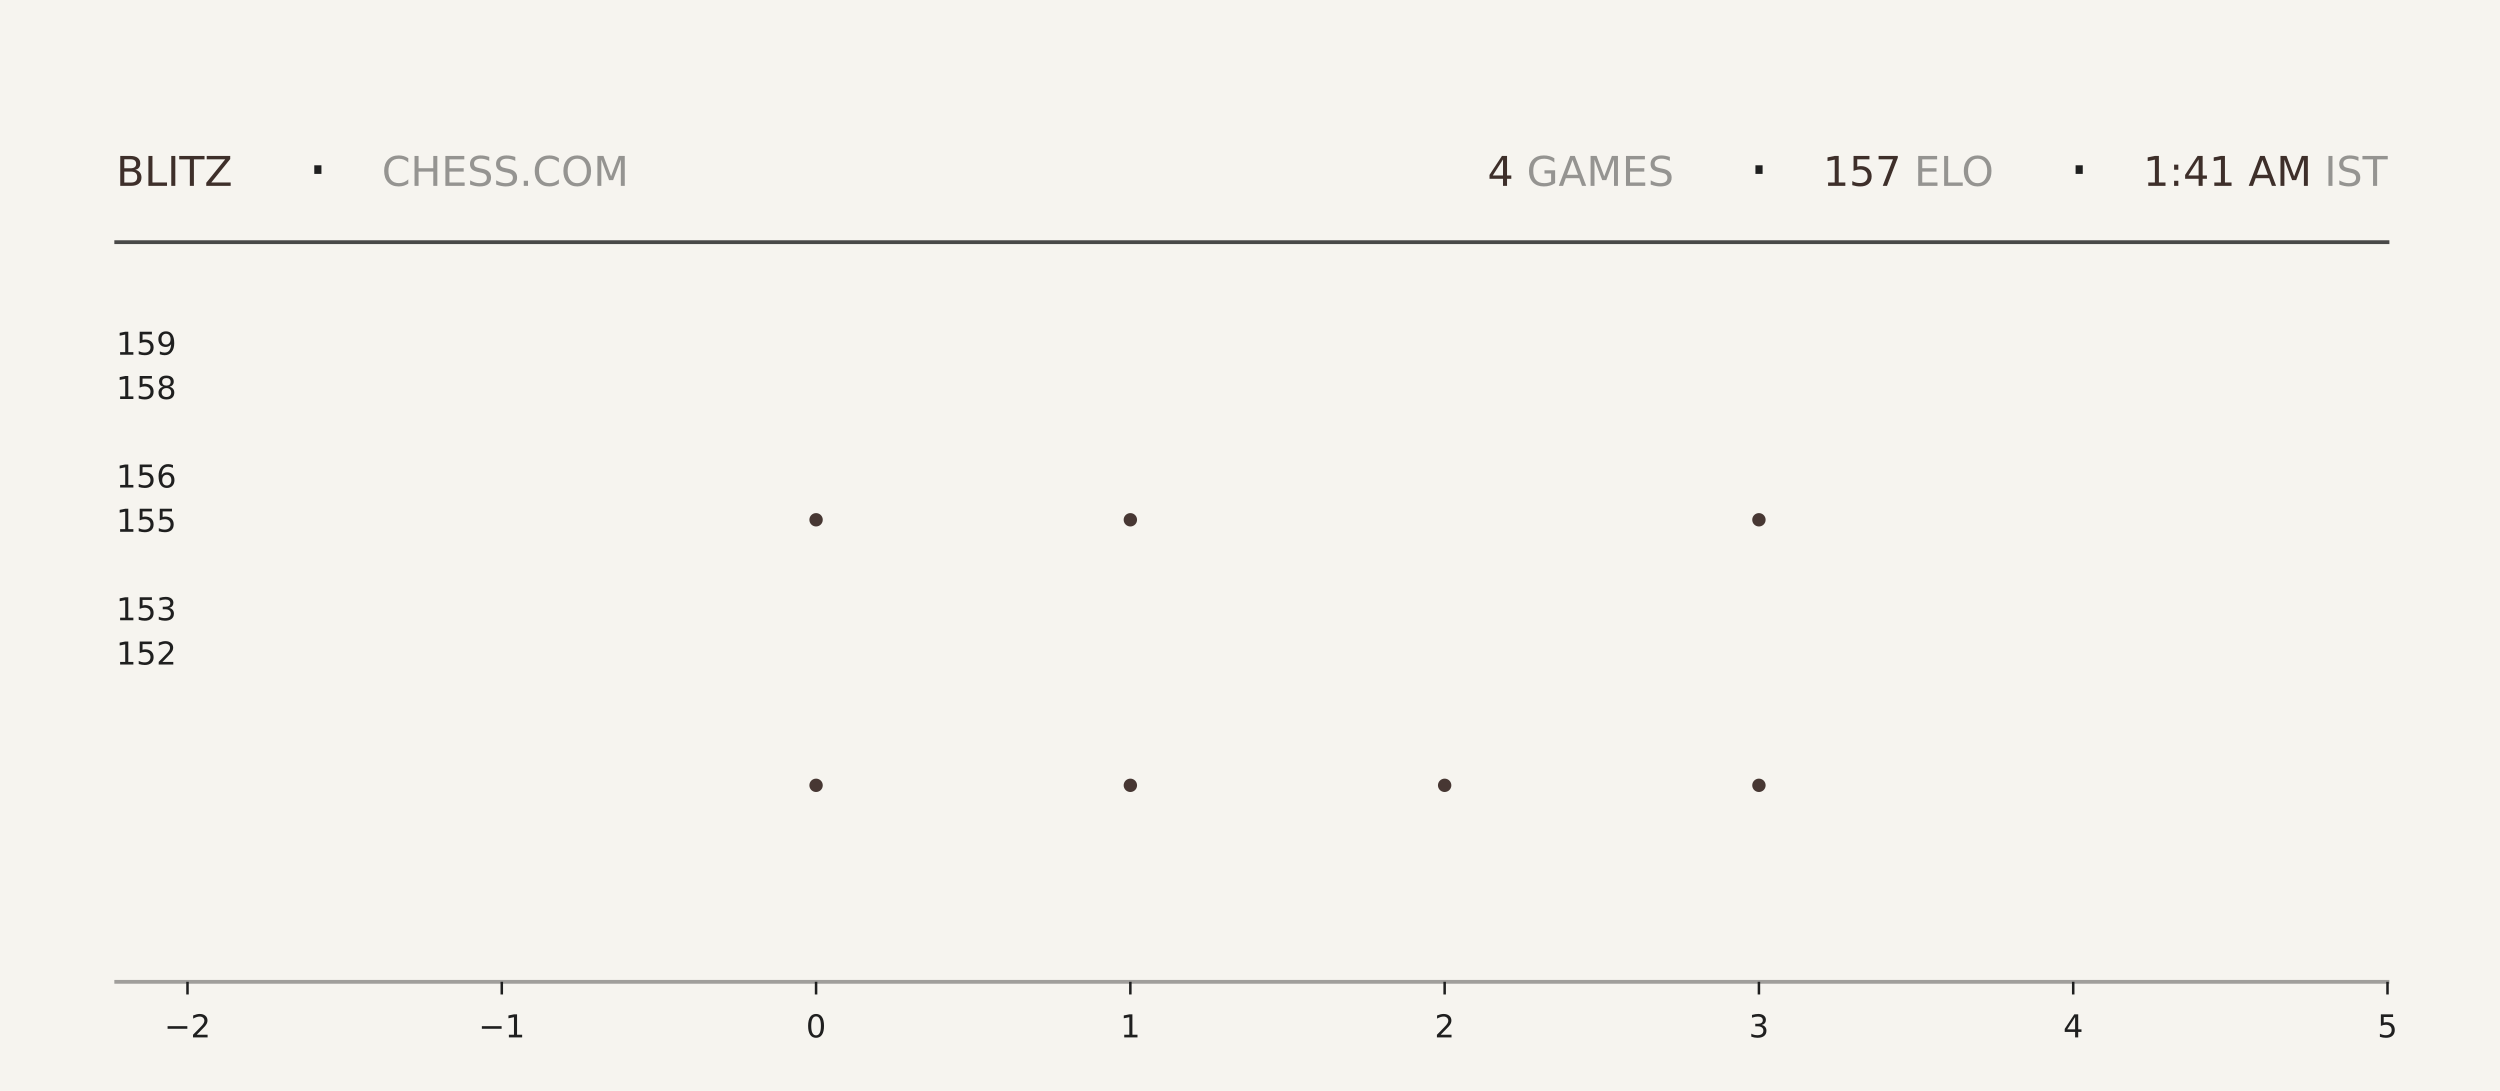
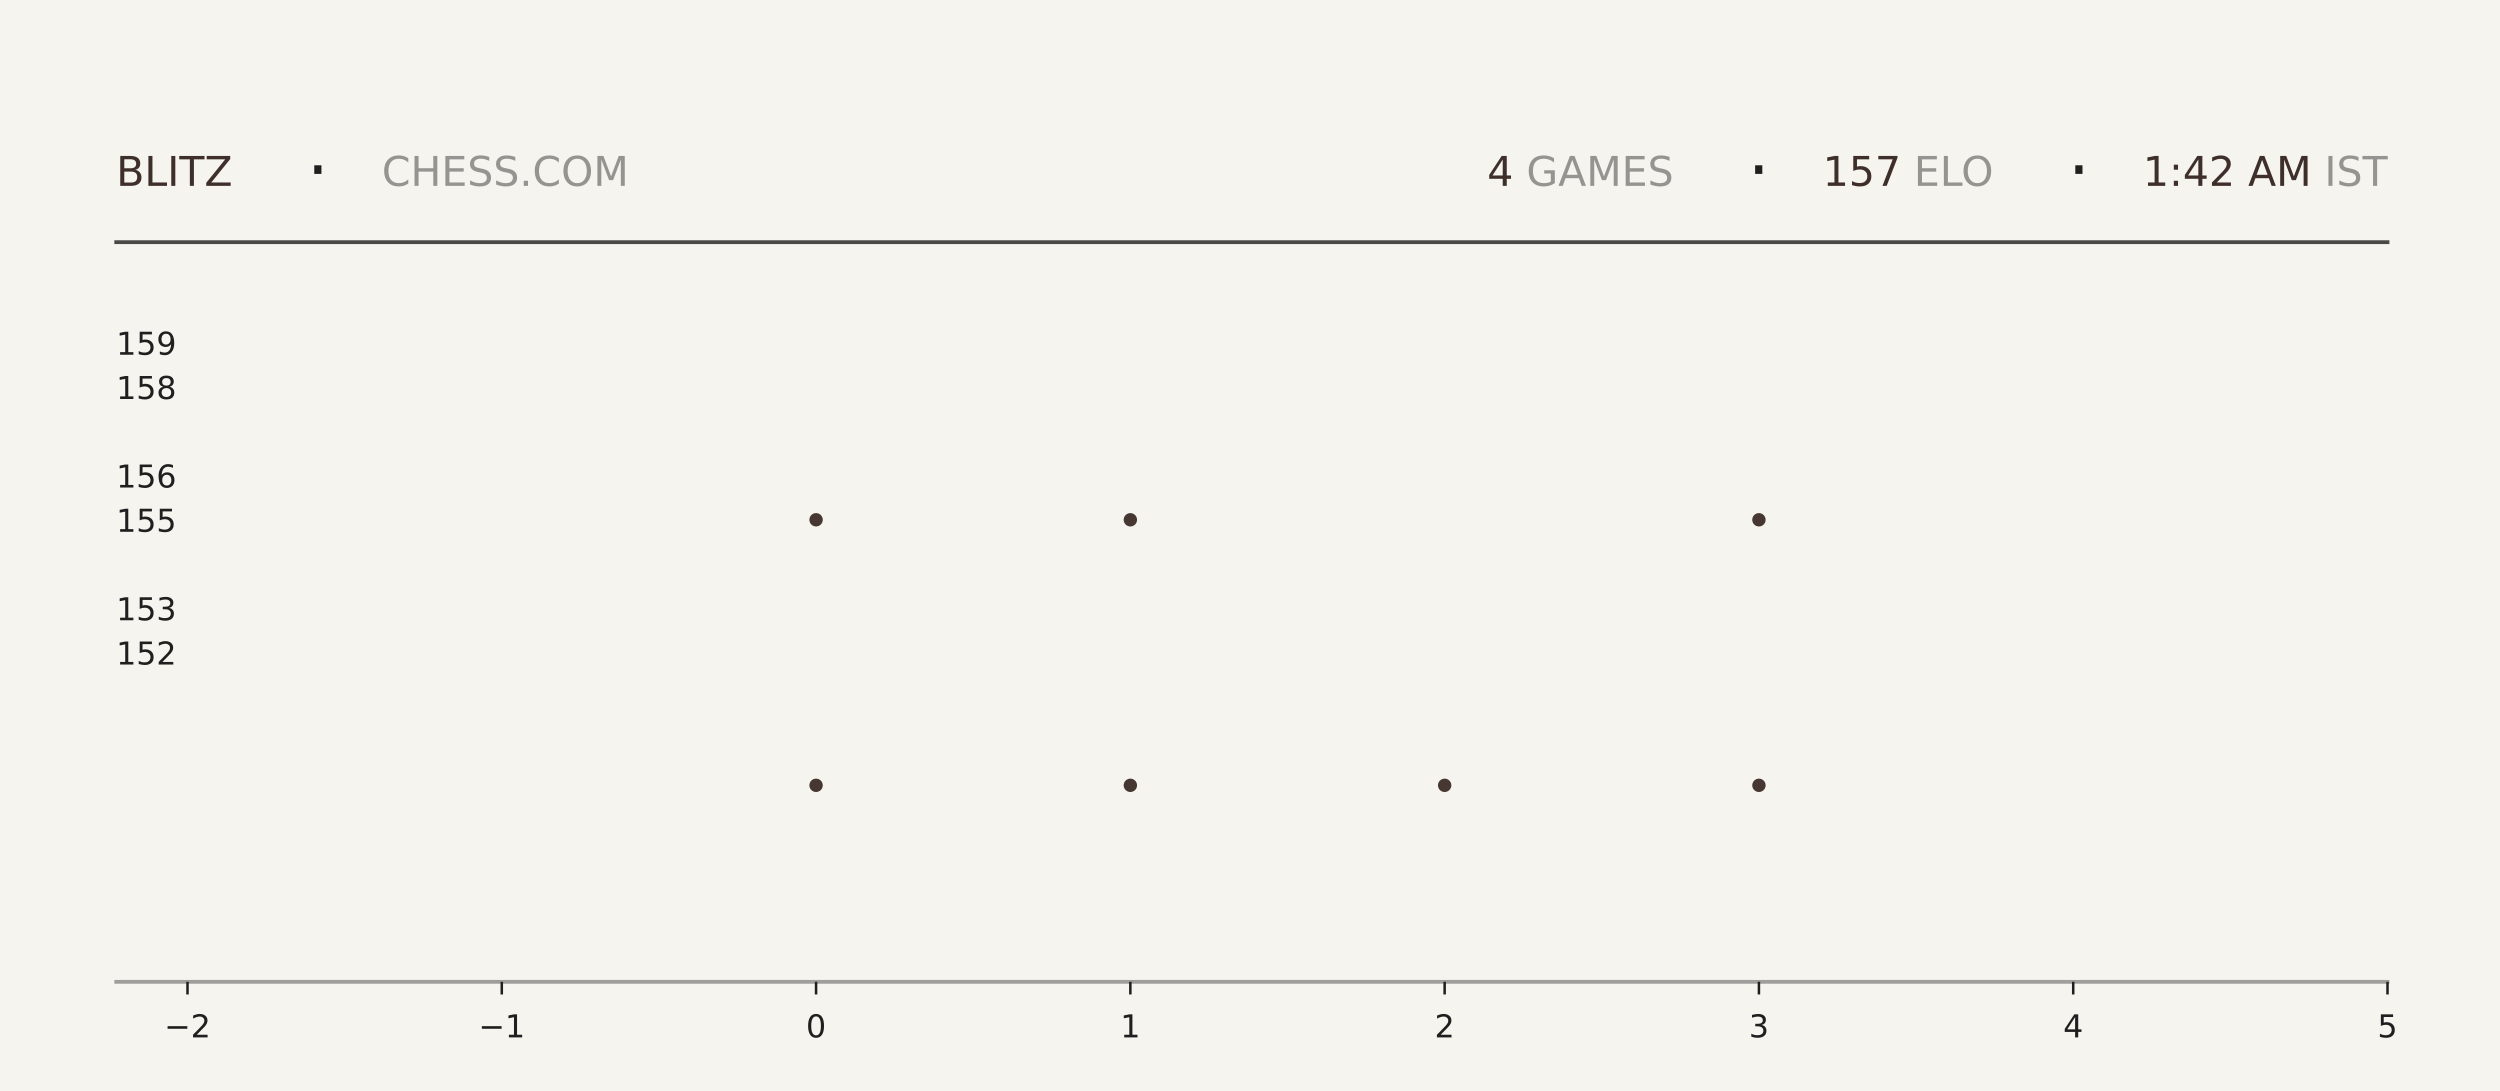
<svg xmlns="http://www.w3.org/2000/svg" xmlns:xlink="http://www.w3.org/1999/xlink" width="792pt" height="345.6pt" viewBox="0 0 792 345.6" version="1.1">
  <defs>
    <style type="text/css">*{stroke-linejoin: round; stroke-linecap: butt}</style>
  </defs>
  <g id="figure_1">
    <g id="patch_1">
      <path d="M 0 345.6  L 792 345.6  L 792 0  L 0 0  z " style="fill: #f6f4ef" />
    </g>
    <g id="axes_1">
      <g id="patch_2">
        <path d="M 59.4 311.04  L 756.36 311.04  L 756.36 103.68  L 59.4 103.68  z " style="fill: #f6f4ef" />
      </g>
      <g id="PathCollection_1">
        <defs>
-           <path id="me7777751d3" d="M 0 2.121  C 0.563 2.121 1.102 1.898 1.5 1.5  C 1.898 1.102 2.121 0.563 2.121 0  C 2.121 -0.563 1.898 -1.102 1.5 -1.5  C 1.102 -1.898 0.563 -2.121 0 -2.121  C -0.563 -2.121 -1.102 -1.898 -1.5 -1.5  C -1.898 -1.102 -2.121 -0.563 -2.121 0  C -2.121 0.563 -1.898 1.102 -1.5 1.5  C -1.102 1.898 -0.563 2.121 0 2.121  z " />
-         </defs>
-         <g clip-path="url(#p23cf4e01a9)">
-           <use xlink:href="#me7777751d3" x="258.531" y="248.79" style="fill: #3e2f2a; fill-opacity: 0.95" />
-           <use xlink:href="#me7777751d3" x="258.531" y="164.668" style="fill: #3e2f2a; fill-opacity: 0.95" />
+           <path id="mc598e7f575" d="M 0 2.121  C 0.563 2.121 1.102 1.898 1.5 1.5  C 1.898 1.102 2.121 0.563 2.121 0  C 2.121 -0.563 1.898 -1.102 1.5 -1.5  C 1.102 -1.898 0.563 -2.121 0 -2.121  C -0.563 -2.121 -1.102 -1.898 -1.5 -1.5  C -1.898 -1.102 -2.121 -0.563 -2.121 0  C -2.121 0.563 -1.898 1.102 -1.5 1.5  C -1.102 1.898 -0.563 2.121 0 2.121  z " />
+         </defs>
+         <g clip-path="url(#p21f8f59ee5)">
+           <use xlink:href="#mc598e7f575" x="258.531" y="248.79" style="fill: #3e2f2a; fill-opacity: 0.95" />
+           <use xlink:href="#mc598e7f575" x="258.531" y="164.668" style="fill: #3e2f2a; fill-opacity: 0.95" />
        </g>
      </g>
      <g id="PathCollection_2">
-         <g clip-path="url(#p23cf4e01a9)">
-           <use xlink:href="#me7777751d3" x="358.097" y="248.79" style="fill: #3e2f2a; fill-opacity: 0.95" />
-           <use xlink:href="#me7777751d3" x="358.097" y="164.668" style="fill: #3e2f2a; fill-opacity: 0.95" />
-           <use xlink:href="#me7777751d3" x="358.097" y="80.547" style="fill: #3e2f2a; fill-opacity: 0.95" />
+         <g clip-path="url(#p21f8f59ee5)">
+           <use xlink:href="#mc598e7f575" x="358.097" y="248.79" style="fill: #3e2f2a; fill-opacity: 0.95" />
+           <use xlink:href="#mc598e7f575" x="358.097" y="164.668" style="fill: #3e2f2a; fill-opacity: 0.95" />
+           <use xlink:href="#mc598e7f575" x="358.097" y="80.547" style="fill: #3e2f2a; fill-opacity: 0.95" />
        </g>
      </g>
      <g id="PathCollection_3">
-         <g clip-path="url(#p23cf4e01a9)">
-           <use xlink:href="#me7777751d3" x="457.663" y="248.79" style="fill: #3e2f2a; fill-opacity: 0.95" />
+         <g clip-path="url(#p21f8f59ee5)">
+           <use xlink:href="#mc598e7f575" x="457.663" y="248.79" style="fill: #3e2f2a; fill-opacity: 0.95" />
        </g>
      </g>
      <g id="PathCollection_4">
-         <g clip-path="url(#p23cf4e01a9)">
-           <use xlink:href="#me7777751d3" x="557.229" y="248.79" style="fill: #3e2f2a; fill-opacity: 0.95" />
-           <use xlink:href="#me7777751d3" x="557.229" y="164.668" style="fill: #3e2f2a; fill-opacity: 0.95" />
-           <use xlink:href="#me7777751d3" x="557.229" y="80.547" style="fill: #3e2f2a; fill-opacity: 0.95" />
+         <g clip-path="url(#p21f8f59ee5)">
+           <use xlink:href="#mc598e7f575" x="557.229" y="248.79" style="fill: #3e2f2a; fill-opacity: 0.95" />
+           <use xlink:href="#mc598e7f575" x="557.229" y="164.668" style="fill: #3e2f2a; fill-opacity: 0.95" />
+           <use xlink:href="#mc598e7f575" x="557.229" y="80.547" style="fill: #3e2f2a; fill-opacity: 0.95" />
        </g>
      </g>
      <g id="matplotlib.axis_1">
        <g id="xtick_1">
          <g id="line2d_1">
            <defs>
-               <path id="m1e68137f54" d="M 0 0  L 0 4  " style="stroke: #1f1f1f; stroke-width: 0.8" />
+               <path id="m861fc8d3d3" d="M 0 0  L 0 4  " style="stroke: #1f1f1f; stroke-width: 0.8" />
            </defs>
            <g>
-               <use xlink:href="#m1e68137f54" x="59.4" y="311.04" style="fill: #1f1f1f; stroke: #1f1f1f; stroke-width: 0.8" />
+               <use xlink:href="#m861fc8d3d3" x="59.4" y="311.04" style="fill: #1f1f1f; stroke: #1f1f1f; stroke-width: 0.8" />
            </g>
          </g>
          <g id="text_1">
            <g style="fill: #1f1f1f" transform="translate(52.02891 328.6384) scale(0.1 -0.1)">
              <defs>
                <path id="DejaVuSans-2212" d="M 678 2272  L 4684 2272  L 4684 1741  L 678 1741  L 678 2272  z " transform="scale(0.015625)" />
                <path id="DejaVuSans-32" d="M 1228 531  L 3431 531  L 3431 0  L 469 0  L 469 531  Q 828 903 1448 1529  Q 2069 2156 2228 2338  Q 2531 2678 2651 2914  Q 2772 3150 2772 3378  Q 2772 3750 2511 3984  Q 2250 4219 1831 4219  Q 1534 4219 1204 4116  Q 875 4013 500 3803  L 500 4441  Q 881 4594 1212 4672  Q 1544 4750 1819 4750  Q 2544 4750 2975 4387  Q 3406 4025 3406 3419  Q 3406 3131 3298 2873  Q 3191 2616 2906 2266  Q 2828 2175 2409 1742  Q 1991 1309 1228 531  z " transform="scale(0.015625)" />
              </defs>
              <use xlink:href="#DejaVuSans-2212" />
              <use xlink:href="#DejaVuSans-32" transform="translate(83.78906 0)" />
            </g>
          </g>
        </g>
        <g id="xtick_2">
          <g id="line2d_2">
            <g>
-               <use xlink:href="#m1e68137f54" x="158.966" y="311.04" style="fill: #1f1f1f; stroke: #1f1f1f; stroke-width: 0.8" />
+               <use xlink:href="#m861fc8d3d3" x="158.966" y="311.04" style="fill: #1f1f1f; stroke: #1f1f1f; stroke-width: 0.8" />
            </g>
          </g>
          <g id="text_2">
            <g style="fill: #1f1f1f" transform="translate(151.5946 328.6384) scale(0.1 -0.1)">
              <defs>
                <path id="DejaVuSans-31" d="M 794 531  L 1825 531  L 1825 4091  L 703 3866  L 703 4441  L 1819 4666  L 2450 4666  L 2450 531  L 3481 531  L 3481 0  L 794 0  L 794 531  z " transform="scale(0.015625)" />
              </defs>
              <use xlink:href="#DejaVuSans-2212" />
              <use xlink:href="#DejaVuSans-31" transform="translate(83.78906 0)" />
            </g>
          </g>
        </g>
        <g id="xtick_3">
          <g id="line2d_3">
            <g>
-               <use xlink:href="#m1e68137f54" x="258.531" y="311.04" style="fill: #1f1f1f; stroke: #1f1f1f; stroke-width: 0.8" />
+               <use xlink:href="#m861fc8d3d3" x="258.531" y="311.04" style="fill: #1f1f1f; stroke: #1f1f1f; stroke-width: 0.8" />
            </g>
          </g>
          <g id="text_3">
            <g style="fill: #1f1f1f" transform="translate(255.3502 328.6384) scale(0.1 -0.1)">
              <defs>
                <path id="DejaVuSans-30" d="M 2034 4250  Q 1547 4250 1301 3770  Q 1056 3291 1056 2328  Q 1056 1369 1301 889  Q 1547 409 2034 409  Q 2525 409 2770 889  Q 3016 1369 3016 2328  Q 3016 3291 2770 3770  Q 2525 4250 2034 4250  z M 2034 4750  Q 2819 4750 3233 4129  Q 3647 3509 3647 2328  Q 3647 1150 3233 529  Q 2819 -91 2034 -91  Q 1250 -91 836 529  Q 422 1150 422 2328  Q 422 3509 836 4129  Q 1250 4750 2034 4750  z " transform="scale(0.015625)" />
              </defs>
              <use xlink:href="#DejaVuSans-30" />
            </g>
          </g>
        </g>
        <g id="xtick_4">
          <g id="line2d_4">
            <g>
-               <use xlink:href="#m1e68137f54" x="358.097" y="311.04" style="fill: #1f1f1f; stroke: #1f1f1f; stroke-width: 0.8" />
+               <use xlink:href="#m861fc8d3d3" x="358.097" y="311.04" style="fill: #1f1f1f; stroke: #1f1f1f; stroke-width: 0.8" />
            </g>
          </g>
          <g id="text_4">
            <g style="fill: #1f1f1f" transform="translate(354.9159 328.6384) scale(0.1 -0.1)">
              <use xlink:href="#DejaVuSans-31" />
            </g>
          </g>
        </g>
        <g id="xtick_5">
          <g id="line2d_5">
            <g>
-               <use xlink:href="#m1e68137f54" x="457.663" y="311.04" style="fill: #1f1f1f; stroke: #1f1f1f; stroke-width: 0.8" />
+               <use xlink:href="#m861fc8d3d3" x="457.663" y="311.04" style="fill: #1f1f1f; stroke: #1f1f1f; stroke-width: 0.8" />
            </g>
          </g>
          <g id="text_5">
            <g style="fill: #1f1f1f" transform="translate(454.4816 328.6384) scale(0.1 -0.1)">
              <use xlink:href="#DejaVuSans-32" />
            </g>
          </g>
        </g>
        <g id="xtick_6">
          <g id="line2d_6">
            <g>
-               <use xlink:href="#m1e68137f54" x="557.229" y="311.04" style="fill: #1f1f1f; stroke: #1f1f1f; stroke-width: 0.8" />
+               <use xlink:href="#m861fc8d3d3" x="557.229" y="311.04" style="fill: #1f1f1f; stroke: #1f1f1f; stroke-width: 0.8" />
            </g>
          </g>
          <g id="text_6">
            <g style="fill: #1f1f1f" transform="translate(554.0473 328.6384) scale(0.1 -0.1)">
              <defs>
                <path id="DejaVuSans-33" d="M 2597 2516  Q 3050 2419 3304 2112  Q 3559 1806 3559 1356  Q 3559 666 3084 287  Q 2609 -91 1734 -91  Q 1441 -91 1130 -33  Q 819 25 488 141  L 488 750  Q 750 597 1062 519  Q 1375 441 1716 441  Q 2309 441 2620 675  Q 2931 909 2931 1356  Q 2931 1769 2642 2001  Q 2353 2234 1838 2234  L 1294 2234  L 1294 2753  L 1863 2753  Q 2328 2753 2575 2939  Q 2822 3125 2822 3475  Q 2822 3834 2567 4026  Q 2313 4219 1838 4219  Q 1578 4219 1281 4162  Q 984 4106 628 3988  L 628 4550  Q 988 4650 1302 4700  Q 1616 4750 1894 4750  Q 2613 4750 3031 4423  Q 3450 4097 3450 3541  Q 3450 3153 3228 2886  Q 3006 2619 2597 2516  z " transform="scale(0.015625)" />
              </defs>
              <use xlink:href="#DejaVuSans-33" />
            </g>
          </g>
        </g>
        <g id="xtick_7">
          <g id="line2d_7">
            <g>
-               <use xlink:href="#m1e68137f54" x="656.794" y="311.04" style="fill: #1f1f1f; stroke: #1f1f1f; stroke-width: 0.8" />
+               <use xlink:href="#m861fc8d3d3" x="656.794" y="311.04" style="fill: #1f1f1f; stroke: #1f1f1f; stroke-width: 0.8" />
            </g>
          </g>
          <g id="text_7">
            <g style="fill: #1f1f1f" transform="translate(653.613 328.6384) scale(0.1 -0.1)">
              <defs>
                <path id="DejaVuSans-34" d="M 2419 4116  L 825 1625  L 2419 1625  L 2419 4116  z M 2253 4666  L 3047 4666  L 3047 1625  L 3713 1625  L 3713 1100  L 3047 1100  L 3047 0  L 2419 0  L 2419 1100  L 313 1100  L 313 1709  L 2253 4666  z " transform="scale(0.015625)" />
              </defs>
              <use xlink:href="#DejaVuSans-34" />
            </g>
          </g>
        </g>
        <g id="xtick_8">
          <g id="line2d_8">
            <g>
-               <use xlink:href="#m1e68137f54" x="756.36" y="311.04" style="fill: #1f1f1f; stroke: #1f1f1f; stroke-width: 0.8" />
+               <use xlink:href="#m861fc8d3d3" x="756.36" y="311.04" style="fill: #1f1f1f; stroke: #1f1f1f; stroke-width: 0.8" />
            </g>
          </g>
          <g id="text_8">
            <g style="fill: #1f1f1f" transform="translate(753.1788 328.6384) scale(0.1 -0.1)">
              <defs>
                <path id="DejaVuSans-35" d="M 691 4666  L 3169 4666  L 3169 4134  L 1269 4134  L 1269 2991  Q 1406 3038 1543 3061  Q 1681 3084 1819 3084  Q 2600 3084 3056 2656  Q 3513 2228 3513 1497  Q 3513 744 3044 326  Q 2575 -91 1722 -91  Q 1428 -91 1123 -41  Q 819 9 494 109  L 494 744  Q 775 591 1075 516  Q 1375 441 1709 441  Q 2250 441 2565 725  Q 2881 1009 2881 1497  Q 2881 1984 2565 2268  Q 2250 2553 1709 2553  Q 1456 2553 1204 2497  Q 953 2441 691 2322  L 691 4666  z " transform="scale(0.015625)" />
              </defs>
              <use xlink:href="#DejaVuSans-35" />
            </g>
          </g>
        </g>
      </g>
      <g id="matplotlib.axis_2">
        <g id="ytick_1">
          <g id="line2d_9" />
          <g id="text_9">
            <g style="fill: #1f1f1f" transform="translate(36.8125 210.5283) scale(0.1 -0.1)">
              <use xlink:href="#DejaVuSans-31" />
              <use xlink:href="#DejaVuSans-35" transform="translate(63.62305 0)" />
              <use xlink:href="#DejaVuSans-32" transform="translate(127.2461 0)" />
            </g>
          </g>
        </g>
        <g id="ytick_2">
          <g id="line2d_10" />
          <g id="text_10">
            <g style="fill: #1f1f1f" transform="translate(36.8125 196.508) scale(0.1 -0.1)">
              <use xlink:href="#DejaVuSans-31" />
              <use xlink:href="#DejaVuSans-35" transform="translate(63.62305 0)" />
              <use xlink:href="#DejaVuSans-33" transform="translate(127.2461 0)" />
            </g>
          </g>
        </g>
        <g id="ytick_3">
          <g id="line2d_11" />
          <g id="text_11">
            <g style="fill: #1f1f1f" transform="translate(36.8125 168.4675) scale(0.1 -0.1)">
              <use xlink:href="#DejaVuSans-31" />
              <use xlink:href="#DejaVuSans-35" transform="translate(63.62305 0)" />
              <use xlink:href="#DejaVuSans-35" transform="translate(127.2461 0)" />
            </g>
          </g>
        </g>
        <g id="ytick_4">
          <g id="line2d_12" />
          <g id="text_12">
            <g style="fill: #1f1f1f" transform="translate(36.8125 154.4472) scale(0.1 -0.1)">
              <defs>
                <path id="DejaVuSans-36" d="M 2113 2584  Q 1688 2584 1439 2293  Q 1191 2003 1191 1497  Q 1191 994 1439 701  Q 1688 409 2113 409  Q 2538 409 2786 701  Q 3034 994 3034 1497  Q 3034 2003 2786 2293  Q 2538 2584 2113 2584  z M 3366 4563  L 3366 3988  Q 3128 4100 2886 4159  Q 2644 4219 2406 4219  Q 1781 4219 1451 3797  Q 1122 3375 1075 2522  Q 1259 2794 1537 2939  Q 1816 3084 2150 3084  Q 2853 3084 3261 2657  Q 3669 2231 3669 1497  Q 3669 778 3244 343  Q 2819 -91 2113 -91  Q 1303 -91 875 529  Q 447 1150 447 2328  Q 447 3434 972 4092  Q 1497 4750 2381 4750  Q 2619 4750 2861 4703  Q 3103 4656 3366 4563  z " transform="scale(0.015625)" />
              </defs>
              <use xlink:href="#DejaVuSans-31" />
              <use xlink:href="#DejaVuSans-35" transform="translate(63.62305 0)" />
              <use xlink:href="#DejaVuSans-36" transform="translate(127.2461 0)" />
            </g>
          </g>
        </g>
        <g id="ytick_5">
          <g id="line2d_13" />
          <g id="text_13">
            <g style="fill: #1f1f1f" transform="translate(36.8125 126.4066) scale(0.1 -0.1)">
              <defs>
                <path id="DejaVuSans-38" d="M 2034 2216  Q 1584 2216 1326 1975  Q 1069 1734 1069 1313  Q 1069 891 1326 650  Q 1584 409 2034 409  Q 2484 409 2743 651  Q 3003 894 3003 1313  Q 3003 1734 2745 1975  Q 2488 2216 2034 2216  z M 1403 2484  Q 997 2584 770 2862  Q 544 3141 544 3541  Q 544 4100 942 4425  Q 1341 4750 2034 4750  Q 2731 4750 3128 4425  Q 3525 4100 3525 3541  Q 3525 3141 3298 2862  Q 3072 2584 2669 2484  Q 3125 2378 3379 2068  Q 3634 1759 3634 1313  Q 3634 634 3220 271  Q 2806 -91 2034 -91  Q 1263 -91 848 271  Q 434 634 434 1313  Q 434 1759 690 2068  Q 947 2378 1403 2484  z M 1172 3481  Q 1172 3119 1398 2916  Q 1625 2713 2034 2713  Q 2441 2713 2670 2916  Q 2900 3119 2900 3481  Q 2900 3844 2670 4047  Q 2441 4250 2034 4250  Q 1625 4250 1398 4047  Q 1172 3844 1172 3481  z " transform="scale(0.015625)" />
              </defs>
              <use xlink:href="#DejaVuSans-31" />
              <use xlink:href="#DejaVuSans-35" transform="translate(63.62305 0)" />
              <use xlink:href="#DejaVuSans-38" transform="translate(127.2461 0)" />
            </g>
          </g>
        </g>
        <g id="ytick_6">
          <g id="line2d_14" />
          <g id="text_14">
            <g style="fill: #1f1f1f" transform="translate(36.8125 112.3863) scale(0.1 -0.1)">
              <defs>
                <path id="DejaVuSans-39" d="M 703 97  L 703 672  Q 941 559 1184 500  Q 1428 441 1663 441  Q 2288 441 2617 861  Q 2947 1281 2994 2138  Q 2813 1869 2534 1725  Q 2256 1581 1919 1581  Q 1219 1581 811 2004  Q 403 2428 403 3163  Q 403 3881 828 4315  Q 1253 4750 1959 4750  Q 2769 4750 3195 4129  Q 3622 3509 3622 2328  Q 3622 1225 3098 567  Q 2575 -91 1691 -91  Q 1453 -91 1209 -44  Q 966 3 703 97  z M 1959 2075  Q 2384 2075 2632 2365  Q 2881 2656 2881 3163  Q 2881 3666 2632 3958  Q 2384 4250 1959 4250  Q 1534 4250 1286 3958  Q 1038 3666 1038 3163  Q 1038 2656 1286 2365  Q 1534 2075 1959 2075  z " transform="scale(0.015625)" />
              </defs>
              <use xlink:href="#DejaVuSans-31" />
              <use xlink:href="#DejaVuSans-35" transform="translate(63.62305 0)" />
              <use xlink:href="#DejaVuSans-39" transform="translate(127.2461 0)" />
            </g>
          </g>
        </g>
      </g>
    </g>
    <g id="line2d_15">
      <path d="M 36.82 76.723  L 756.36 76.723  " style="fill: none; stroke: #1f1f1f; stroke-opacity: 0.8; stroke-width: 1.2; stroke-linecap: square" />
    </g>
    <g id="line2d_16">
      <path d="M 36.82 311.04  L 756.36 311.04  " style="fill: none; stroke: #1f1f1f; stroke-opacity: 0.4; stroke-width: 1.2; stroke-linecap: square" />
    </g>
    <g id="text_15">
      <g style="fill: #3e2f2a" transform="translate(36.82 58.88319) scale(0.13 -0.13)">
        <defs>
          <path id="DejaVuSans-42" d="M 1259 2228  L 1259 519  L 2272 519  Q 2781 519 3026 730  Q 3272 941 3272 1375  Q 3272 1813 3026 2020  Q 2781 2228 2272 2228  L 1259 2228  z M 1259 4147  L 1259 2741  L 2194 2741  Q 2656 2741 2882 2914  Q 3109 3088 3109 3444  Q 3109 3797 2882 3972  Q 2656 4147 2194 4147  L 1259 4147  z M 628 4666  L 2241 4666  Q 2963 4666 3353 4366  Q 3744 4066 3744 3513  Q 3744 3084 3544 2831  Q 3344 2578 2956 2516  Q 3422 2416 3680 2098  Q 3938 1781 3938 1306  Q 3938 681 3513 340  Q 3088 0 2303 0  L 628 0  L 628 4666  z " transform="scale(0.015625)" />
          <path id="DejaVuSans-4c" d="M 628 4666  L 1259 4666  L 1259 531  L 3531 531  L 3531 0  L 628 0  L 628 4666  z " transform="scale(0.015625)" />
          <path id="DejaVuSans-49" d="M 628 4666  L 1259 4666  L 1259 0  L 628 0  L 628 4666  z " transform="scale(0.015625)" />
          <path id="DejaVuSans-54" d="M -19 4666  L 3928 4666  L 3928 4134  L 2272 4134  L 2272 0  L 1638 0  L 1638 4134  L -19 4134  L -19 4666  z " transform="scale(0.015625)" />
          <path id="DejaVuSans-5a" d="M 359 4666  L 4025 4666  L 4025 4184  L 1075 531  L 4097 531  L 4097 0  L 288 0  L 288 481  L 3238 4134  L 359 4134  L 359 4666  z " transform="scale(0.015625)" />
        </defs>
        <use xlink:href="#DejaVuSans-42" />
        <use xlink:href="#DejaVuSans-4c" transform="translate(68.60352 0)" />
        <use xlink:href="#DejaVuSans-49" transform="translate(124.3164 0)" />
        <use xlink:href="#DejaVuSans-54" transform="translate(153.8086 0)" />
        <use xlink:href="#DejaVuSans-5a" transform="translate(214.8926 0)" />
      </g>
    </g>
    <g id="text_16">
      <g style="fill: #1f1f1f" transform="translate(97.21 61.36662) scale(0.22 -0.22)">
        <defs>
          <path id="DejaVuSans-b7" d="M 684 2619  L 1344 2619  L 1344 1825  L 684 1825  L 684 2619  z " transform="scale(0.015625)" />
        </defs>
        <use xlink:href="#DejaVuSans-b7" />
      </g>
    </g>
    <g id="text_17">
      <g style="fill: #1f1f1f; opacity: 0.45" transform="translate(120.97 58.88319) scale(0.13 -0.13)">
        <defs>
          <path id="DejaVuSans-43" d="M 4122 4306  L 4122 3641  Q 3803 3938 3442 4084  Q 3081 4231 2675 4231  Q 1875 4231 1450 3742  Q 1025 3253 1025 2328  Q 1025 1406 1450 917  Q 1875 428 2675 428  Q 3081 428 3442 575  Q 3803 722 4122 1019  L 4122 359  Q 3791 134 3420 21  Q 3050 -91 2638 -91  Q 1578 -91 968 557  Q 359 1206 359 2328  Q 359 3453 968 4101  Q 1578 4750 2638 4750  Q 3056 4750 3426 4639  Q 3797 4528 4122 4306  z " transform="scale(0.015625)" />
          <path id="DejaVuSans-48" d="M 628 4666  L 1259 4666  L 1259 2753  L 3553 2753  L 3553 4666  L 4184 4666  L 4184 0  L 3553 0  L 3553 2222  L 1259 2222  L 1259 0  L 628 0  L 628 4666  z " transform="scale(0.015625)" />
          <path id="DejaVuSans-45" d="M 628 4666  L 3578 4666  L 3578 4134  L 1259 4134  L 1259 2753  L 3481 2753  L 3481 2222  L 1259 2222  L 1259 531  L 3634 531  L 3634 0  L 628 0  L 628 4666  z " transform="scale(0.015625)" />
          <path id="DejaVuSans-53" d="M 3425 4513  L 3425 3897  Q 3066 4069 2747 4153  Q 2428 4238 2131 4238  Q 1616 4238 1336 4038  Q 1056 3838 1056 3469  Q 1056 3159 1242 3001  Q 1428 2844 1947 2747  L 2328 2669  Q 3034 2534 3370 2195  Q 3706 1856 3706 1288  Q 3706 609 3251 259  Q 2797 -91 1919 -91  Q 1588 -91 1214 -16  Q 841 59 441 206  L 441 856  Q 825 641 1194 531  Q 1563 422 1919 422  Q 2459 422 2753 634  Q 3047 847 3047 1241  Q 3047 1584 2836 1778  Q 2625 1972 2144 2069  L 1759 2144  Q 1053 2284 737 2584  Q 422 2884 422 3419  Q 422 4038 858 4394  Q 1294 4750 2059 4750  Q 2388 4750 2728 4690  Q 3069 4631 3425 4513  z " transform="scale(0.015625)" />
          <path id="DejaVuSans-2e" d="M 684 794  L 1344 794  L 1344 0  L 684 0  L 684 794  z " transform="scale(0.015625)" />
          <path id="DejaVuSans-4f" d="M 2522 4238  Q 1834 4238 1429 3725  Q 1025 3213 1025 2328  Q 1025 1447 1429 934  Q 1834 422 2522 422  Q 3209 422 3611 934  Q 4013 1447 4013 2328  Q 4013 3213 3611 3725  Q 3209 4238 2522 4238  z M 2522 4750  Q 3503 4750 4090 4092  Q 4678 3434 4678 2328  Q 4678 1225 4090 567  Q 3503 -91 2522 -91  Q 1538 -91 948 565  Q 359 1222 359 2328  Q 359 3434 948 4092  Q 1538 4750 2522 4750  z " transform="scale(0.015625)" />
          <path id="DejaVuSans-4d" d="M 628 4666  L 1569 4666  L 2759 1491  L 3956 4666  L 4897 4666  L 4897 0  L 4281 0  L 4281 4097  L 3078 897  L 2444 897  L 1241 4097  L 1241 0  L 628 0  L 628 4666  z " transform="scale(0.015625)" />
        </defs>
        <use xlink:href="#DejaVuSans-43" />
        <use xlink:href="#DejaVuSans-48" transform="translate(69.82422 0)" />
        <use xlink:href="#DejaVuSans-45" transform="translate(145.0195 0)" />
        <use xlink:href="#DejaVuSans-53" transform="translate(208.2031 0)" />
        <use xlink:href="#DejaVuSans-53" transform="translate(271.6797 0)" />
        <use xlink:href="#DejaVuSans-2e" transform="translate(335.1562 0)" />
        <use xlink:href="#DejaVuSans-43" transform="translate(366.9434 0)" />
        <use xlink:href="#DejaVuSans-4f" transform="translate(436.7676 0)" />
        <use xlink:href="#DejaVuSans-4d" transform="translate(515.4785 0)" />
      </g>
    </g>
    <g id="text_18">
-       <g style="fill: #3e2f2a" transform="translate(471.24 58.88319) scale(0.13 -0.13)">
+       <g style="fill: #3e2f2a" transform="translate(471.15 58.88319) scale(0.13 -0.13)">
        <use xlink:href="#DejaVuSans-34" />
      </g>
    </g>
    <g id="text_19">
-       <g style="fill: #1f1f1f; opacity: 0.45" transform="translate(479.52 58.88319) scale(0.13 -0.13)">
+       <g style="fill: #1f1f1f; opacity: 0.45" transform="translate(479.43 58.88319) scale(0.13 -0.13)">
        <defs>
          <path id="DejaVuSans-20" transform="scale(0.015625)" />
          <path id="DejaVuSans-47" d="M 3809 666  L 3809 1919  L 2778 1919  L 2778 2438  L 4434 2438  L 4434 434  Q 4069 175 3628 42  Q 3188 -91 2688 -91  Q 1594 -91 976 548  Q 359 1188 359 2328  Q 359 3472 976 4111  Q 1594 4750 2688 4750  Q 3144 4750 3555 4637  Q 3966 4525 4313 4306  L 4313 3634  Q 3963 3931 3569 4081  Q 3175 4231 2741 4231  Q 1884 4231 1454 3753  Q 1025 3275 1025 2328  Q 1025 1384 1454 906  Q 1884 428 2741 428  Q 3075 428 3337 486  Q 3600 544 3809 666  z " transform="scale(0.015625)" />
          <path id="DejaVuSans-41" d="M 2188 4044  L 1331 1722  L 3047 1722  L 2188 4044  z M 1831 4666  L 2547 4666  L 4325 0  L 3669 0  L 3244 1197  L 1141 1197  L 716 0  L 50 0  L 1831 4666  z " transform="scale(0.015625)" />
        </defs>
        <use xlink:href="#DejaVuSans-20" />
        <use xlink:href="#DejaVuSans-47" transform="translate(31.78711 0)" />
        <use xlink:href="#DejaVuSans-41" transform="translate(109.2773 0)" />
        <use xlink:href="#DejaVuSans-4d" transform="translate(177.6855 0)" />
        <use xlink:href="#DejaVuSans-45" transform="translate(263.9648 0)" />
        <use xlink:href="#DejaVuSans-53" transform="translate(327.1484 0)" />
      </g>
    </g>
    <g id="text_20">
-       <g style="fill: #1f1f1f" transform="translate(553.77 61.36662) scale(0.22 -0.22)">
+       <g style="fill: #1f1f1f" transform="translate(553.68 61.36662) scale(0.22 -0.22)">
        <use xlink:href="#DejaVuSans-b7" />
      </g>
    </g>
    <g id="text_21">
-       <g style="fill: #3e2f2a" transform="translate(577.53 58.88319) scale(0.13 -0.13)">
+       <g style="fill: #3e2f2a" transform="translate(577.44 58.88319) scale(0.13 -0.13)">
        <defs>
          <path id="DejaVuSans-37" d="M 525 4666  L 3525 4666  L 3525 4397  L 1831 0  L 1172 0  L 2766 4134  L 525 4134  L 525 4666  z " transform="scale(0.015625)" />
        </defs>
        <use xlink:href="#DejaVuSans-31" />
        <use xlink:href="#DejaVuSans-35" transform="translate(63.62305 0)" />
        <use xlink:href="#DejaVuSans-37" transform="translate(127.2461 0)" />
      </g>
    </g>
    <g id="text_22">
-       <g style="fill: #1f1f1f; opacity: 0.45" transform="translate(602.28 58.88319) scale(0.13 -0.13)">
+       <g style="fill: #1f1f1f; opacity: 0.45" transform="translate(602.19 58.88319) scale(0.13 -0.13)">
        <use xlink:href="#DejaVuSans-20" />
        <use xlink:href="#DejaVuSans-45" transform="translate(31.78711 0)" />
        <use xlink:href="#DejaVuSans-4c" transform="translate(94.9707 0)" />
        <use xlink:href="#DejaVuSans-4f" transform="translate(147.0586 0)" />
      </g>
    </g>
    <g id="text_23">
-       <g style="fill: #1f1f1f" transform="translate(655.2 61.36662) scale(0.22 -0.22)">
+       <g style="fill: #1f1f1f" transform="translate(655.11 61.36662) scale(0.22 -0.22)">
        <use xlink:href="#DejaVuSans-b7" />
      </g>
    </g>
    <g id="text_24">
-       <g style="fill: #3e2f2a" transform="translate(678.96 58.88319) scale(0.13 -0.13)">
+       <g style="fill: #3e2f2a" transform="translate(678.87 58.88319) scale(0.13 -0.13)">
        <defs>
          <path id="DejaVuSans-3a" d="M 750 794  L 1409 794  L 1409 0  L 750 0  L 750 794  z M 750 3309  L 1409 3309  L 1409 2516  L 750 2516  L 750 3309  z " transform="scale(0.015625)" />
        </defs>
        <use xlink:href="#DejaVuSans-31" />
        <use xlink:href="#DejaVuSans-3a" transform="translate(63.62305 0)" />
        <use xlink:href="#DejaVuSans-34" transform="translate(97.31445 0)" />
-         <use xlink:href="#DejaVuSans-31" transform="translate(160.9375 0)" />
+         <use xlink:href="#DejaVuSans-32" transform="translate(160.9375 0)" />
        <use xlink:href="#DejaVuSans-20" transform="translate(224.5605 0)" />
        <use xlink:href="#DejaVuSans-41" transform="translate(256.3477 0)" />
        <use xlink:href="#DejaVuSans-4d" transform="translate(324.7559 0)" />
      </g>
    </g>
    <g id="text_25">
      <g style="fill: #1f1f1f; opacity: 0.45" transform="translate(732.24 58.88319) scale(0.13 -0.13)">
        <use xlink:href="#DejaVuSans-20" />
        <use xlink:href="#DejaVuSans-49" transform="translate(31.78711 0)" />
        <use xlink:href="#DejaVuSans-53" transform="translate(61.2793 0)" />
        <use xlink:href="#DejaVuSans-54" transform="translate(124.7559 0)" />
      </g>
    </g>
  </g>
  <defs>
-     <clipPath id="p23cf4e01a9">
+     <clipPath id="p21f8f59ee5">
      <rect x="59.4" y="103.68" width="696.96" height="207.36" />
    </clipPath>
  </defs>
</svg>
